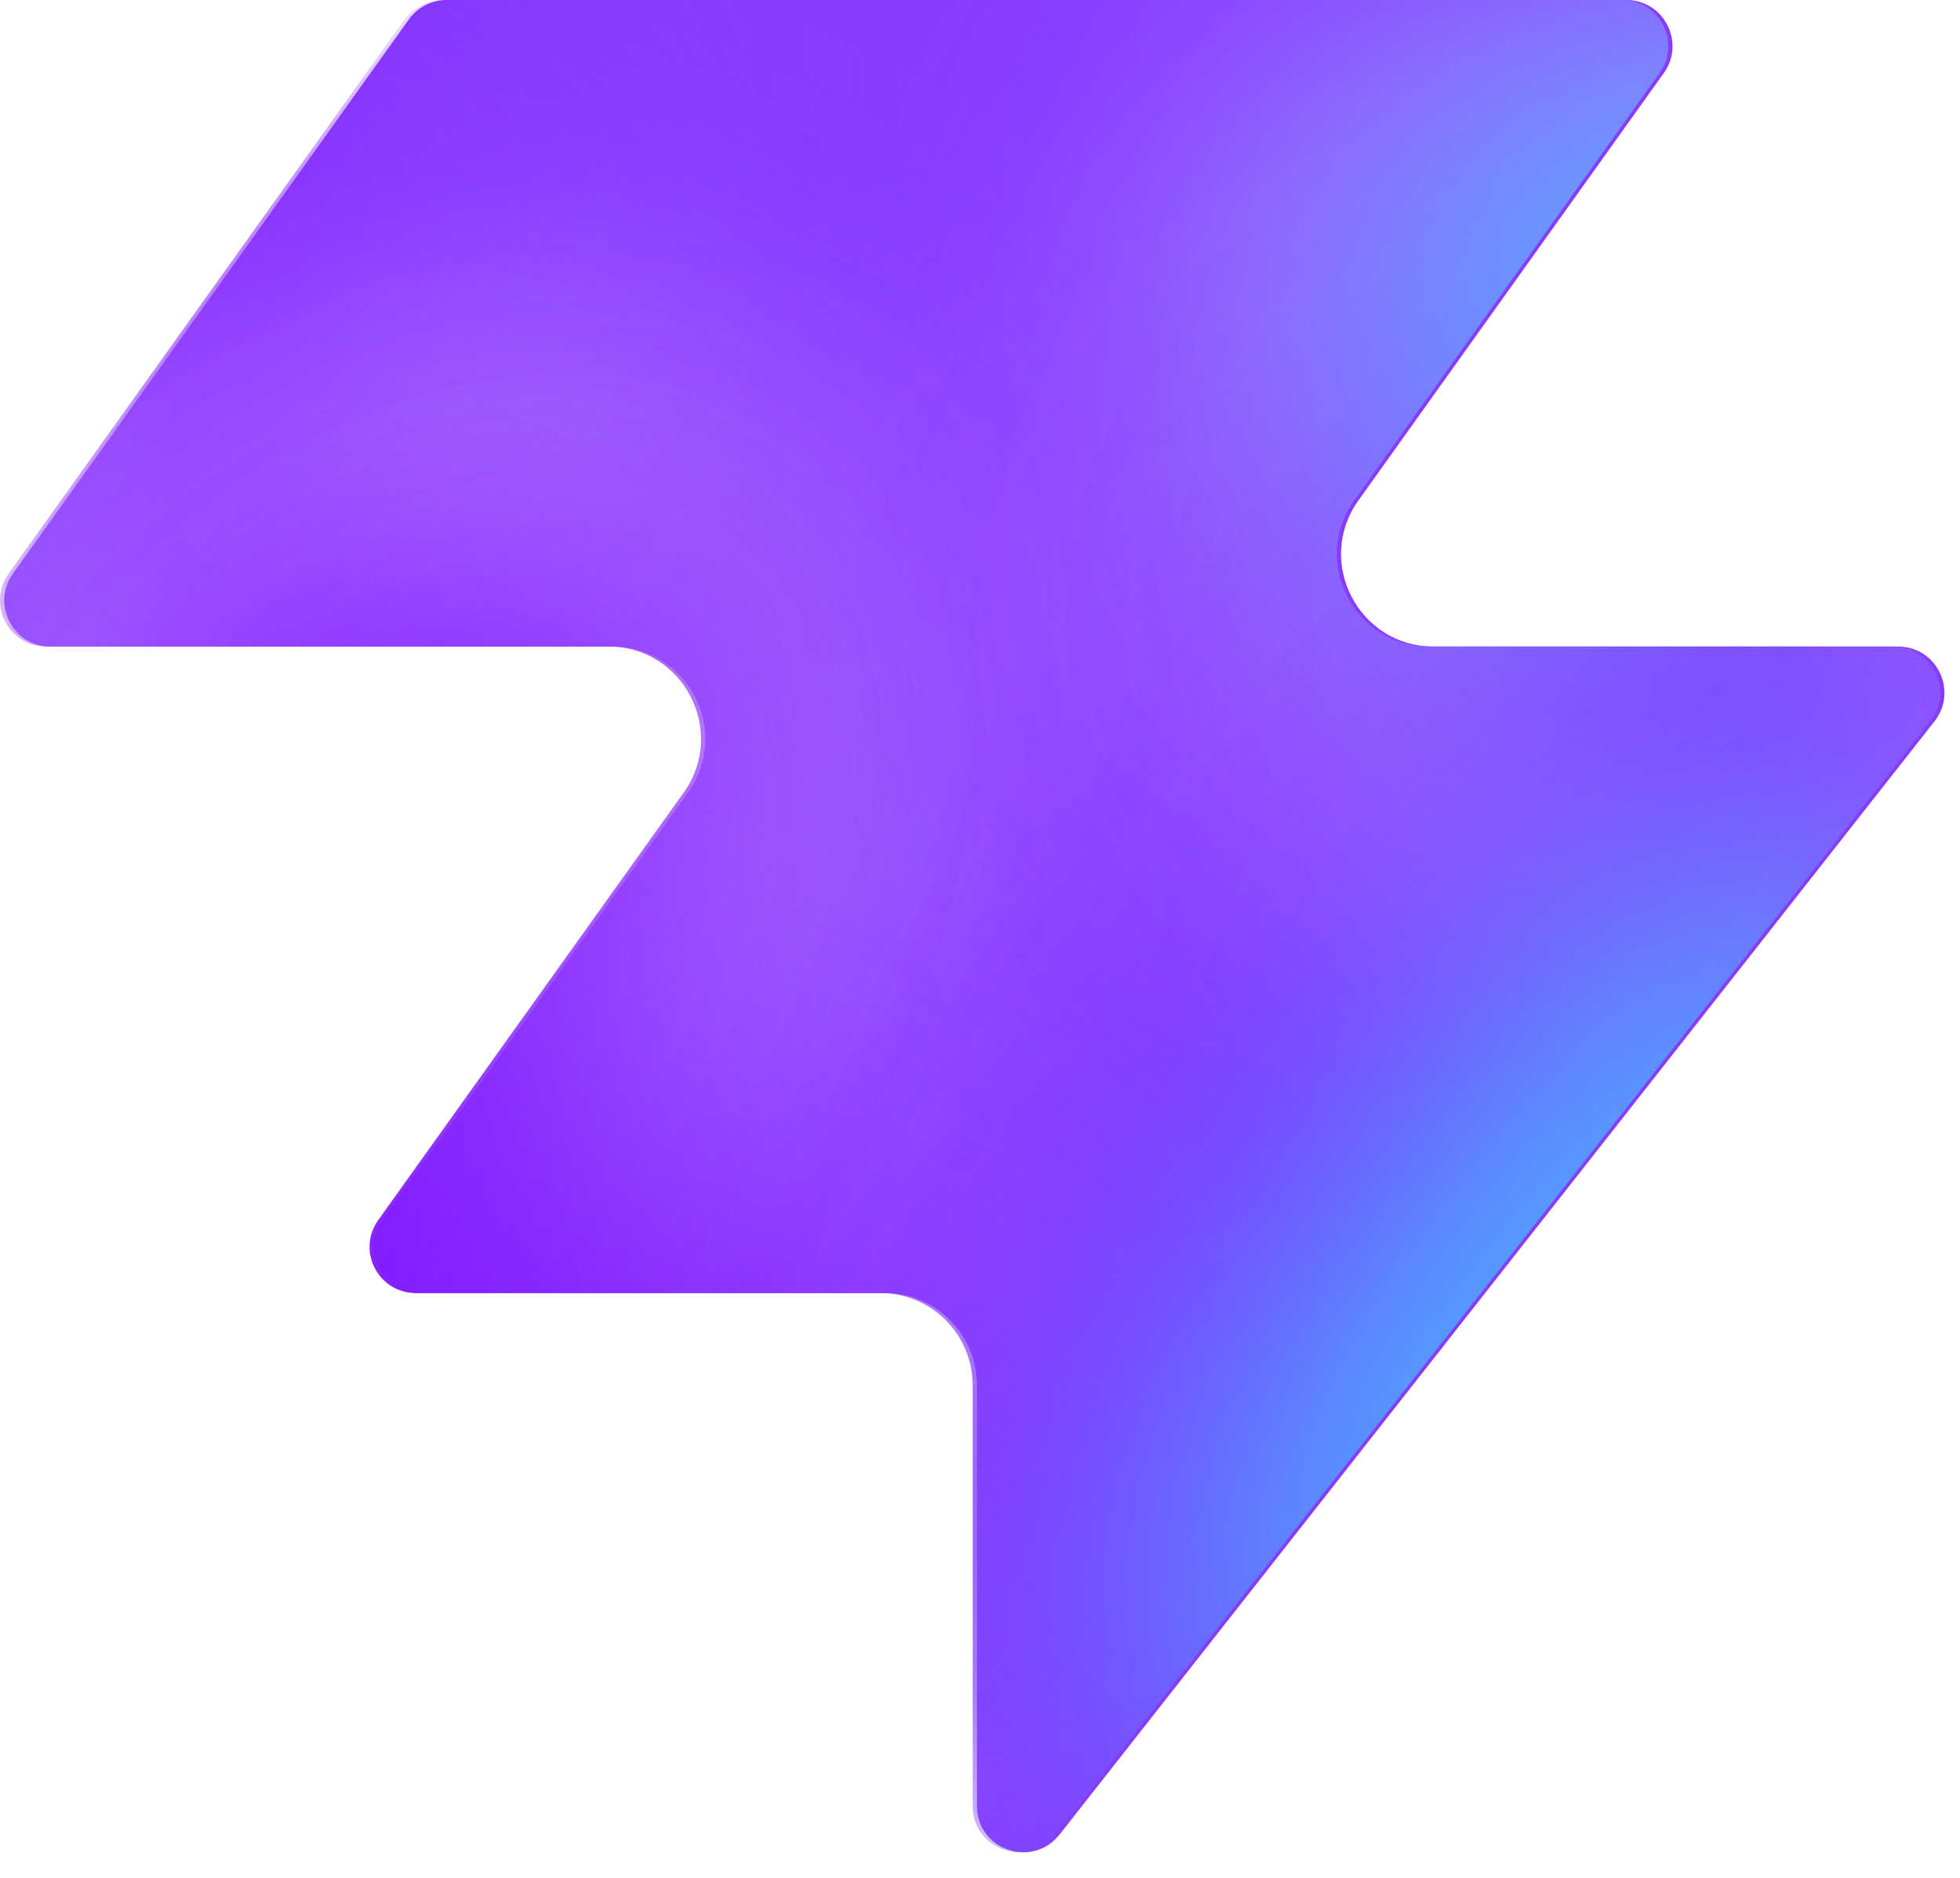
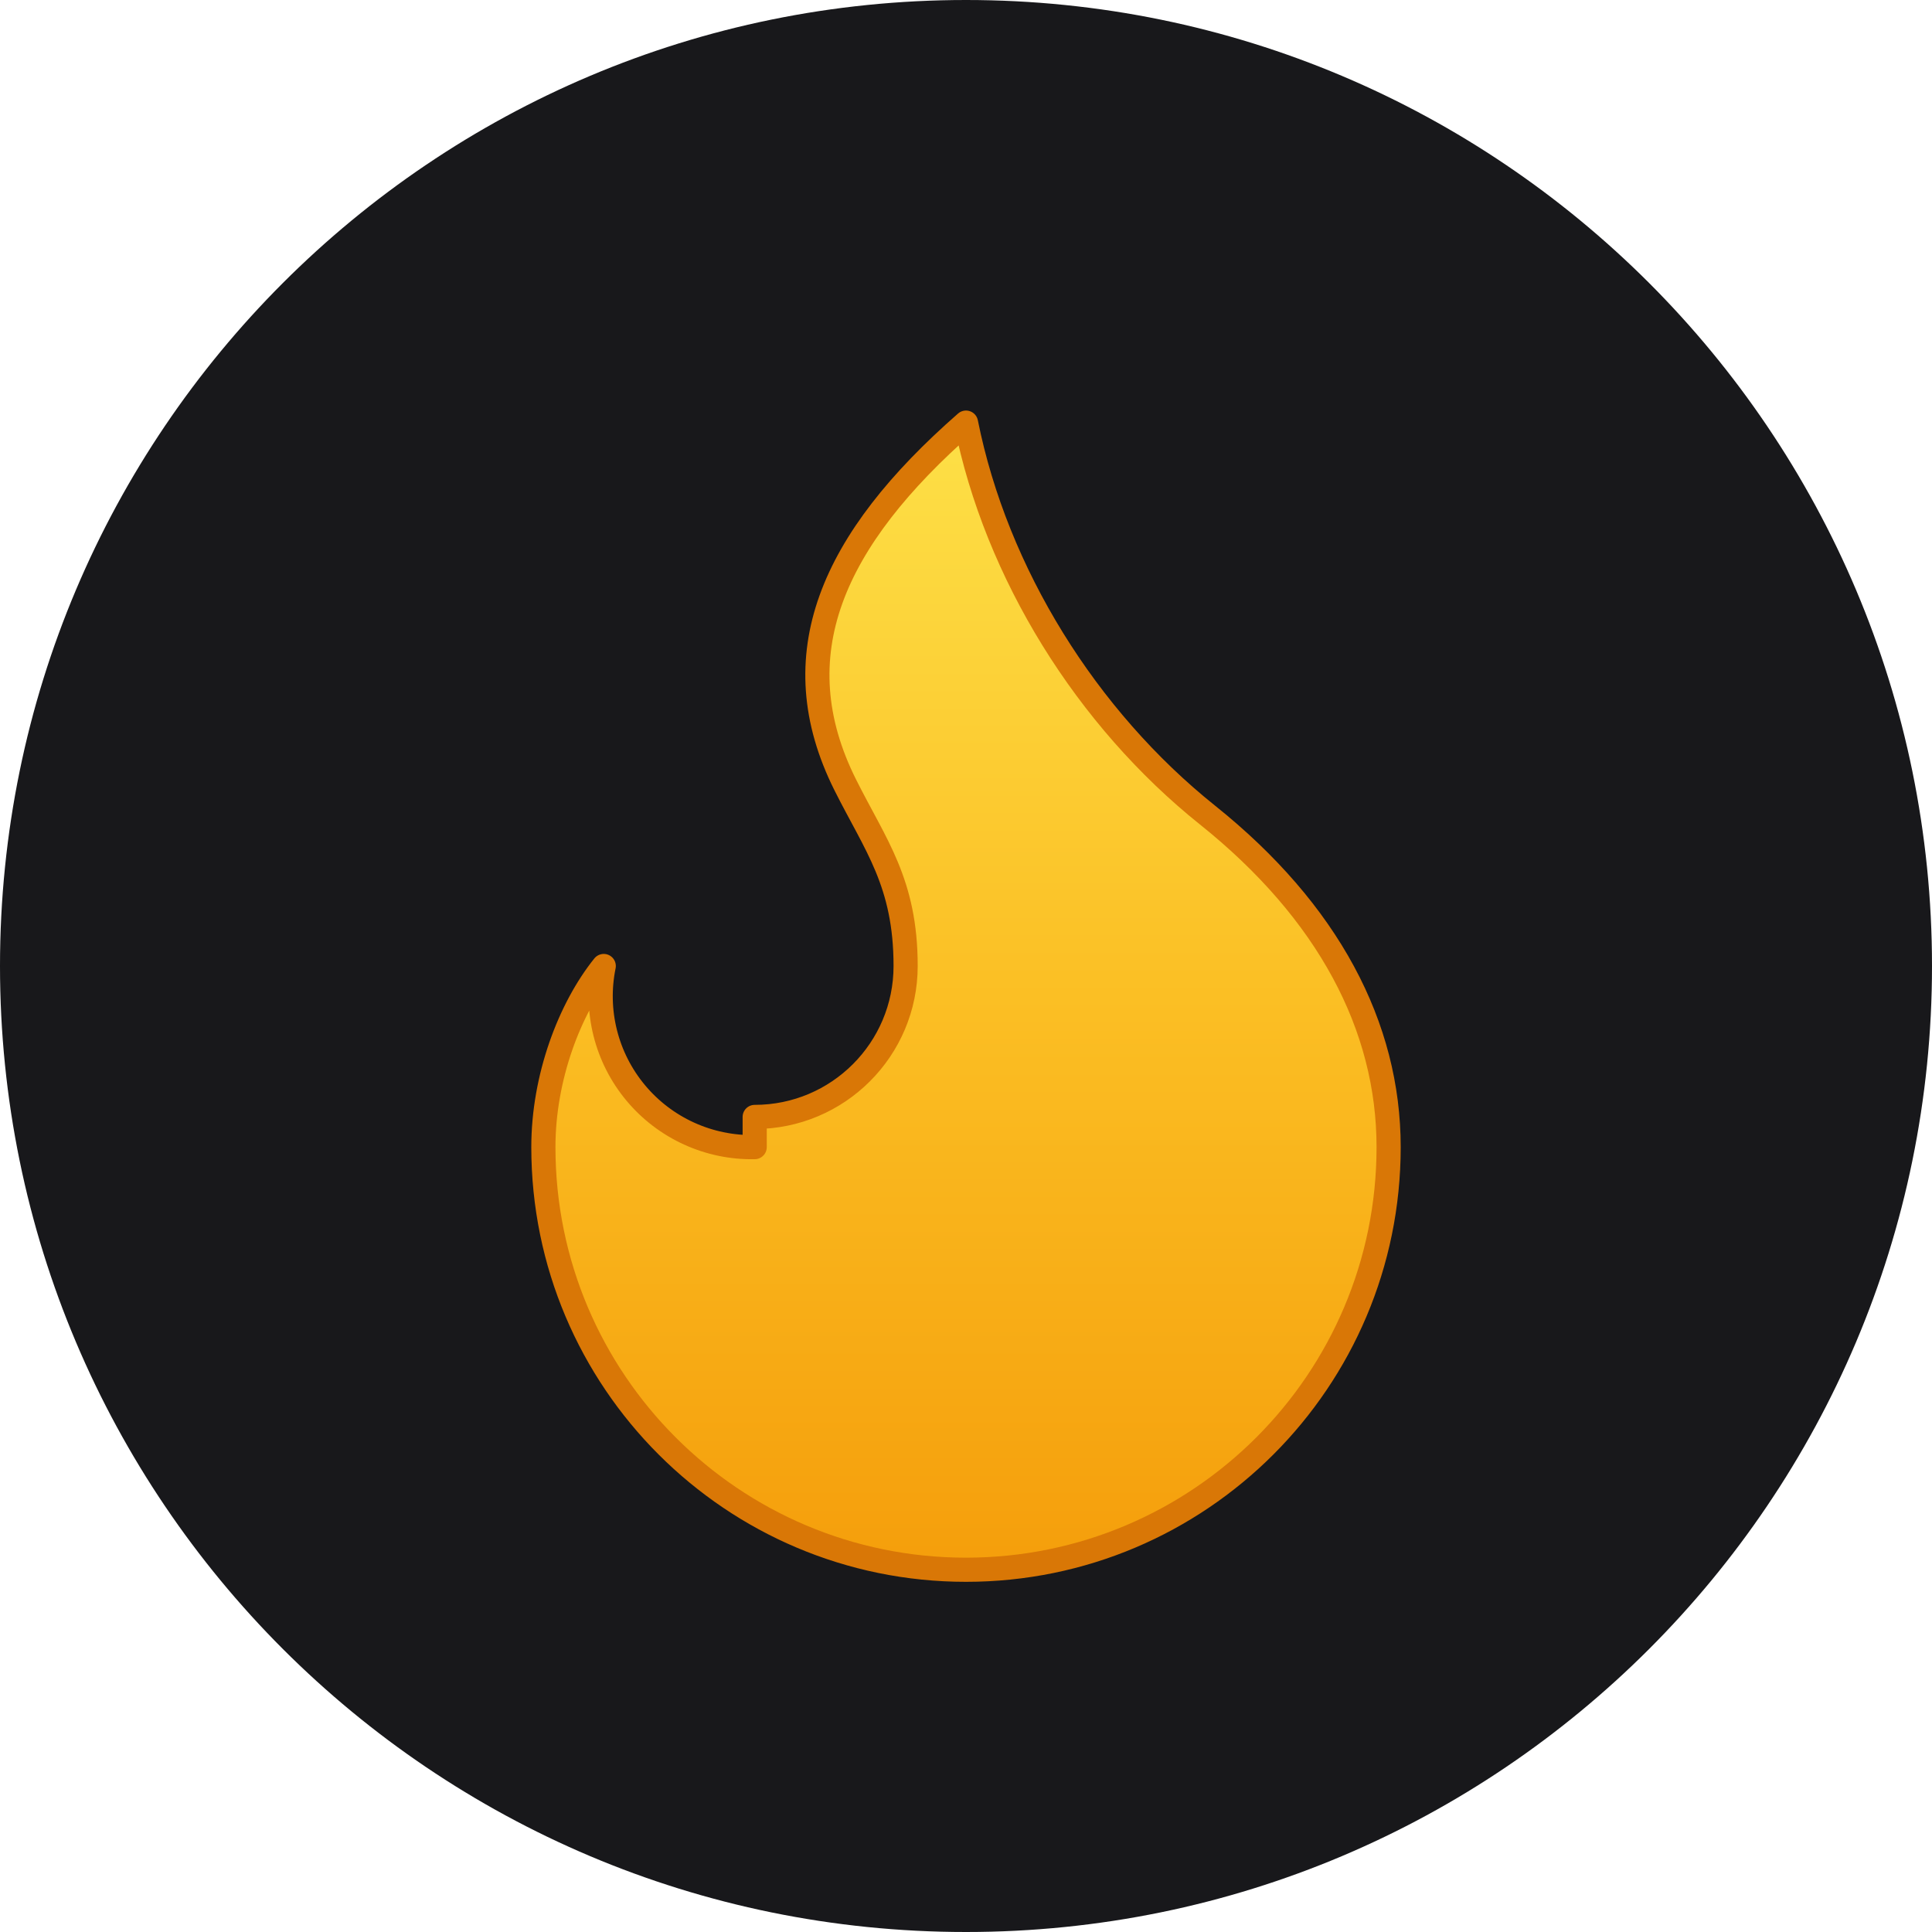
- <svg xmlns="http://www.w3.org/2000/svg" width="48" height="46" fill="none" viewBox="0 0 48 46">
-   <path fill="#863bff" d="M25.946 44.938c-.664.845-2.021.375-2.021-.698V33.937a2.26 2.26 0 0 0-2.262-2.262H10.287c-.92 0-1.456-1.04-.92-1.788l7.48-10.471c1.07-1.497 0-3.578-1.842-3.578H1.237c-.92 0-1.456-1.04-.92-1.788L10.013.474c.214-.297.556-.474.92-.474h28.894c.92 0 1.456 1.04.92 1.788l-7.48 10.471c-1.07 1.498 0 3.579 1.842 3.579h11.377c.943 0 1.473 1.088.89 1.83L25.947 44.94z" style="fill:#863bff;fill:color(display-p3 .525 .23 1);fill-opacity:1" />
-   <mask id="a" width="48" height="46" x="0" y="0" maskUnits="userSpaceOnUse" style="mask-type:alpha">
-     <path fill="#000" d="M25.842 44.938c-.664.844-2.021.375-2.021-.698V33.937a2.26 2.26 0 0 0-2.262-2.262H10.183c-.92 0-1.456-1.04-.92-1.788l7.48-10.471c1.07-1.498 0-3.579-1.842-3.579H1.133c-.92 0-1.456-1.04-.92-1.787L9.91.473c.214-.297.556-.474.92-.474h28.894c.92 0 1.456 1.04.92 1.788l-7.48 10.471c-1.07 1.498 0 3.578 1.842 3.578h11.377c.943 0 1.473 1.088.89 1.832L25.843 44.94z" style="fill:#000;fill-opacity:1" />
-   </mask>
-   <g mask="url(#a)">
-     <g filter="url(#b)">
-       <ellipse cx="5.508" cy="14.704" fill="#ede6ff" rx="5.508" ry="14.704" style="fill:#ede6ff;fill:color(display-p3 .927 .903 1);fill-opacity:1" transform="matrix(.00324 1 1 -.00324 -4.47 31.516)" />
-     </g>
-     <g filter="url(#c)">
-       <ellipse cx="10.399" cy="29.851" fill="#ede6ff" rx="10.399" ry="29.851" style="fill:#ede6ff;fill:color(display-p3 .927 .903 1);fill-opacity:1" transform="matrix(.00324 1 1 -.00324 -39.328 7.883)" />
-     </g>
-     <g filter="url(#d)">
-       <ellipse cx="5.508" cy="30.487" fill="#7e14ff" rx="5.508" ry="30.487" style="fill:#7e14ff;fill:color(display-p3 .492 .077 1);fill-opacity:1" transform="rotate(89.814 -25.913 -14.639)scale(1 -1)" />
-     </g>
-     <g filter="url(#e)">
-       <ellipse cx="5.508" cy="30.599" fill="#7e14ff" rx="5.508" ry="30.599" style="fill:#7e14ff;fill:color(display-p3 .492 .077 1);fill-opacity:1" transform="rotate(89.814 -32.644 -3.334)scale(1 -1)" />
-     </g>
-     <g filter="url(#f)">
-       <ellipse cx="5.508" cy="30.599" fill="#7e14ff" rx="5.508" ry="30.599" style="fill:#7e14ff;fill:color(display-p3 .492 .077 1);fill-opacity:1" transform="matrix(.00324 1 1 -.00324 -34.34 30.47)" />
-     </g>
-     <g filter="url(#g)">
-       <ellipse cx="14.072" cy="22.078" fill="#ede6ff" rx="14.072" ry="22.078" style="fill:#ede6ff;fill:color(display-p3 .927 .903 1);fill-opacity:1" transform="rotate(93.35 24.506 48.493)scale(-1 1)" />
-     </g>
-     <g filter="url(#h)">
-       <ellipse cx="3.47" cy="21.501" fill="#7e14ff" rx="3.47" ry="21.501" style="fill:#7e14ff;fill:color(display-p3 .492 .077 1);fill-opacity:1" transform="rotate(89.009 28.708 47.59)scale(-1 1)" />
-     </g>
-     <g filter="url(#i)">
-       <ellipse cx="3.47" cy="21.501" fill="#7e14ff" rx="3.47" ry="21.501" style="fill:#7e14ff;fill:color(display-p3 .492 .077 1);fill-opacity:1" transform="rotate(89.009 28.708 47.59)scale(-1 1)" />
-     </g>
-     <g filter="url(#j)">
-       <ellipse cx=".387" cy="8.972" fill="#7e14ff" rx="4.407" ry="29.108" style="fill:#7e14ff;fill:color(display-p3 .492 .077 1);fill-opacity:1" transform="rotate(39.51 .387 8.972)" />
-     </g>
-     <g filter="url(#k)">
-       <ellipse cx="47.523" cy="-6.092" fill="#7e14ff" rx="4.407" ry="29.108" style="fill:#7e14ff;fill:color(display-p3 .492 .077 1);fill-opacity:1" transform="rotate(37.892 47.523 -6.092)" />
-     </g>
-     <g filter="url(#l)">
-       <ellipse cx="41.412" cy="6.333" fill="#47bfff" rx="5.971" ry="9.665" style="fill:#47bfff;fill:color(display-p3 .28 .748 1);fill-opacity:1" transform="rotate(37.892 41.412 6.333)" />
-     </g>
-     <g filter="url(#m)">
-       <ellipse cx="-1.879" cy="38.332" fill="#7e14ff" rx="4.407" ry="29.108" style="fill:#7e14ff;fill:color(display-p3 .492 .077 1);fill-opacity:1" transform="rotate(37.892 -1.88 38.332)" />
-     </g>
-     <g filter="url(#n)">
-       <ellipse cx="-1.879" cy="38.332" fill="#7e14ff" rx="4.407" ry="29.108" style="fill:#7e14ff;fill:color(display-p3 .492 .077 1);fill-opacity:1" transform="rotate(37.892 -1.88 38.332)" />
-     </g>
-     <g filter="url(#o)">
-       <ellipse cx="35.651" cy="29.907" fill="#7e14ff" rx="4.407" ry="29.108" style="fill:#7e14ff;fill:color(display-p3 .492 .077 1);fill-opacity:1" transform="rotate(37.892 35.651 29.907)" />
-     </g>
-     <g filter="url(#p)">
-       <ellipse cx="38.418" cy="32.4" fill="#47bfff" rx="5.971" ry="15.297" style="fill:#47bfff;fill:color(display-p3 .28 .748 1);fill-opacity:1" transform="rotate(37.892 38.418 32.4)" />
-     </g>
+ <svg xmlns="http://www.w3.org/2000/svg" viewBox="0 0 32 32" width="32" height="32">
+   <defs>
+     <linearGradient id="spliqoFlame" x1="0%" y1="0%" x2="0%" y2="100%">
+       <stop offset="0%" stop-color="#fde047" />
+       <stop offset="50%" stop-color="#fbbf24" />
+       <stop offset="100%" stop-color="#f59e0b" />
+     </linearGradient>
+   </defs>
+   <circle cx="16" cy="16" r="16" fill="#18181b" />
+   <g transform="translate(4, 4)">
+     <path d="M8.5 14.5A2.5 2.5 0 0 0 11 12c0-1.38-.5-2-1-3-1.072-2.143-.224-4.054 2-6 .5 2.5 2 4.9 4 6.5 2 1.6 3 3.5 3 5.5a7 7 0 1 1-14 0c0-1.153.433-2.294 1-3a2.5 2.5 0 0 0 2.5 3z" fill="url(#spliqoFlame)" stroke="#d97706" stroke-width="0.4" stroke-linejoin="round" />
  </g>
-   <defs>
-     <filter id="b" width="60.045" height="41.654" x="-19.77" y="16.149" color-interpolation-filters="sRGB" filterUnits="userSpaceOnUse">
-       <feFlood flood-opacity="0" result="BackgroundImageFix" />
-       <feBlend in="SourceGraphic" in2="BackgroundImageFix" result="shape" />
-       <feGaussianBlur result="effect1_foregroundBlur_2002_17158" stdDeviation="7.659" />
-     </filter>
-     <filter id="c" width="90.34" height="51.437" x="-54.613" y="-7.533" color-interpolation-filters="sRGB" filterUnits="userSpaceOnUse">
-       <feFlood flood-opacity="0" result="BackgroundImageFix" />
-       <feBlend in="SourceGraphic" in2="BackgroundImageFix" result="shape" />
-       <feGaussianBlur result="effect1_foregroundBlur_2002_17158" stdDeviation="7.659" />
-     </filter>
-     <filter id="d" width="79.355" height="29.4" x="-49.64" y="2.03" color-interpolation-filters="sRGB" filterUnits="userSpaceOnUse">
-       <feFlood flood-opacity="0" result="BackgroundImageFix" />
-       <feBlend in="SourceGraphic" in2="BackgroundImageFix" result="shape" />
-       <feGaussianBlur result="effect1_foregroundBlur_2002_17158" stdDeviation="4.596" />
-     </filter>
-     <filter id="e" width="79.579" height="29.4" x="-45.045" y="20.029" color-interpolation-filters="sRGB" filterUnits="userSpaceOnUse">
-       <feFlood flood-opacity="0" result="BackgroundImageFix" />
-       <feBlend in="SourceGraphic" in2="BackgroundImageFix" result="shape" />
-       <feGaussianBlur result="effect1_foregroundBlur_2002_17158" stdDeviation="4.596" />
-     </filter>
-     <filter id="f" width="79.579" height="29.4" x="-43.513" y="21.178" color-interpolation-filters="sRGB" filterUnits="userSpaceOnUse">
-       <feFlood flood-opacity="0" result="BackgroundImageFix" />
-       <feBlend in="SourceGraphic" in2="BackgroundImageFix" result="shape" />
-       <feGaussianBlur result="effect1_foregroundBlur_2002_17158" stdDeviation="4.596" />
-     </filter>
-     <filter id="g" width="74.749" height="58.852" x="15.756" y="-17.901" color-interpolation-filters="sRGB" filterUnits="userSpaceOnUse">
-       <feFlood flood-opacity="0" result="BackgroundImageFix" />
-       <feBlend in="SourceGraphic" in2="BackgroundImageFix" result="shape" />
-       <feGaussianBlur result="effect1_foregroundBlur_2002_17158" stdDeviation="7.659" />
-     </filter>
-     <filter id="h" width="61.377" height="25.362" x="23.548" y="2.284" color-interpolation-filters="sRGB" filterUnits="userSpaceOnUse">
-       <feFlood flood-opacity="0" result="BackgroundImageFix" />
-       <feBlend in="SourceGraphic" in2="BackgroundImageFix" result="shape" />
-       <feGaussianBlur result="effect1_foregroundBlur_2002_17158" stdDeviation="4.596" />
-     </filter>
-     <filter id="i" width="61.377" height="25.362" x="23.548" y="2.284" color-interpolation-filters="sRGB" filterUnits="userSpaceOnUse">
-       <feFlood flood-opacity="0" result="BackgroundImageFix" />
-       <feBlend in="SourceGraphic" in2="BackgroundImageFix" result="shape" />
-       <feGaussianBlur result="effect1_foregroundBlur_2002_17158" stdDeviation="4.596" />
-     </filter>
-     <filter id="j" width="56.045" height="63.649" x="-27.636" y="-22.853" color-interpolation-filters="sRGB" filterUnits="userSpaceOnUse">
-       <feFlood flood-opacity="0" result="BackgroundImageFix" />
-       <feBlend in="SourceGraphic" in2="BackgroundImageFix" result="shape" />
-       <feGaussianBlur result="effect1_foregroundBlur_2002_17158" stdDeviation="4.596" />
-     </filter>
-     <filter id="k" width="54.814" height="64.646" x="20.116" y="-38.415" color-interpolation-filters="sRGB" filterUnits="userSpaceOnUse">
-       <feFlood flood-opacity="0" result="BackgroundImageFix" />
-       <feBlend in="SourceGraphic" in2="BackgroundImageFix" result="shape" />
-       <feGaussianBlur result="effect1_foregroundBlur_2002_17158" stdDeviation="4.596" />
-     </filter>
-     <filter id="l" width="33.541" height="35.313" x="24.641" y="-11.323" color-interpolation-filters="sRGB" filterUnits="userSpaceOnUse">
-       <feFlood flood-opacity="0" result="BackgroundImageFix" />
-       <feBlend in="SourceGraphic" in2="BackgroundImageFix" result="shape" />
-       <feGaussianBlur result="effect1_foregroundBlur_2002_17158" stdDeviation="4.596" />
-     </filter>
-     <filter id="m" width="54.814" height="64.646" x="-29.286" y="6.009" color-interpolation-filters="sRGB" filterUnits="userSpaceOnUse">
-       <feFlood flood-opacity="0" result="BackgroundImageFix" />
-       <feBlend in="SourceGraphic" in2="BackgroundImageFix" result="shape" />
-       <feGaussianBlur result="effect1_foregroundBlur_2002_17158" stdDeviation="4.596" />
-     </filter>
-     <filter id="n" width="54.814" height="64.646" x="-29.286" y="6.009" color-interpolation-filters="sRGB" filterUnits="userSpaceOnUse">
-       <feFlood flood-opacity="0" result="BackgroundImageFix" />
-       <feBlend in="SourceGraphic" in2="BackgroundImageFix" result="shape" />
-       <feGaussianBlur result="effect1_foregroundBlur_2002_17158" stdDeviation="4.596" />
-     </filter>
-     <filter id="o" width="54.814" height="64.646" x="8.244" y="-2.416" color-interpolation-filters="sRGB" filterUnits="userSpaceOnUse">
-       <feFlood flood-opacity="0" result="BackgroundImageFix" />
-       <feBlend in="SourceGraphic" in2="BackgroundImageFix" result="shape" />
-       <feGaussianBlur result="effect1_foregroundBlur_2002_17158" stdDeviation="4.596" />
-     </filter>
-     <filter id="p" width="39.409" height="43.623" x="18.713" y="10.588" color-interpolation-filters="sRGB" filterUnits="userSpaceOnUse">
-       <feFlood flood-opacity="0" result="BackgroundImageFix" />
-       <feBlend in="SourceGraphic" in2="BackgroundImageFix" result="shape" />
-       <feGaussianBlur result="effect1_foregroundBlur_2002_17158" stdDeviation="4.596" />
-     </filter>
-   </defs>
</svg>
